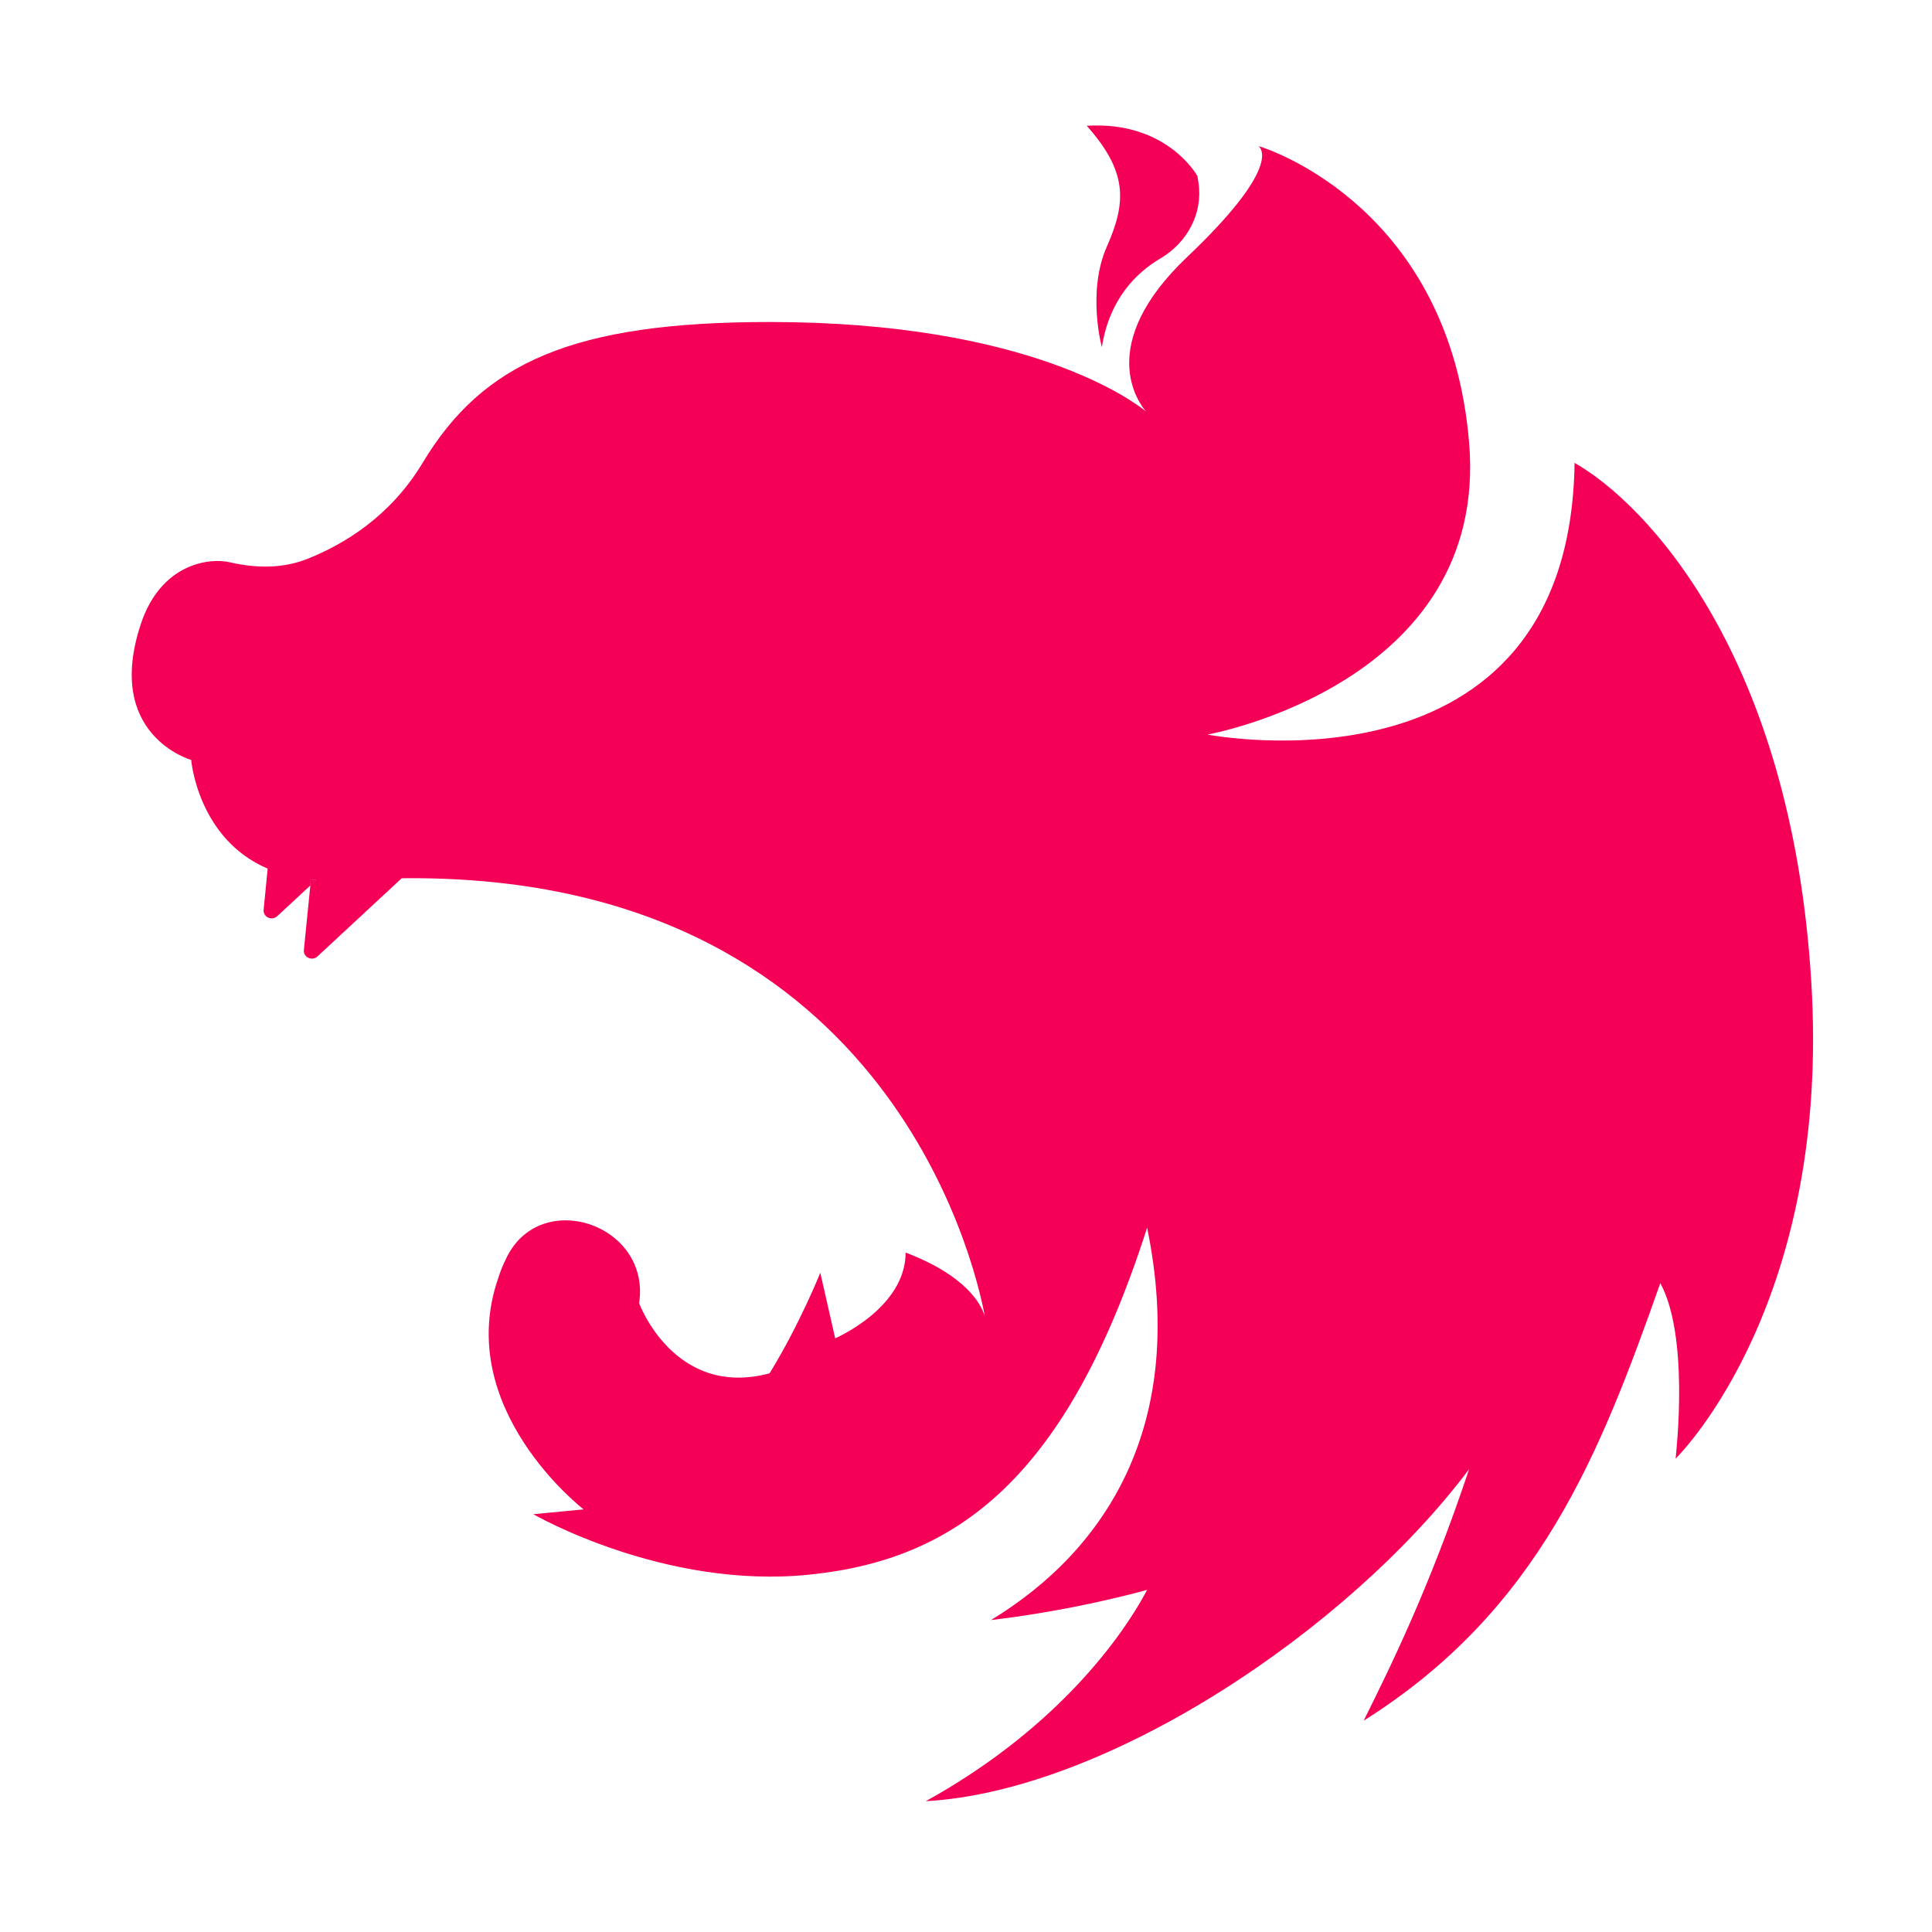
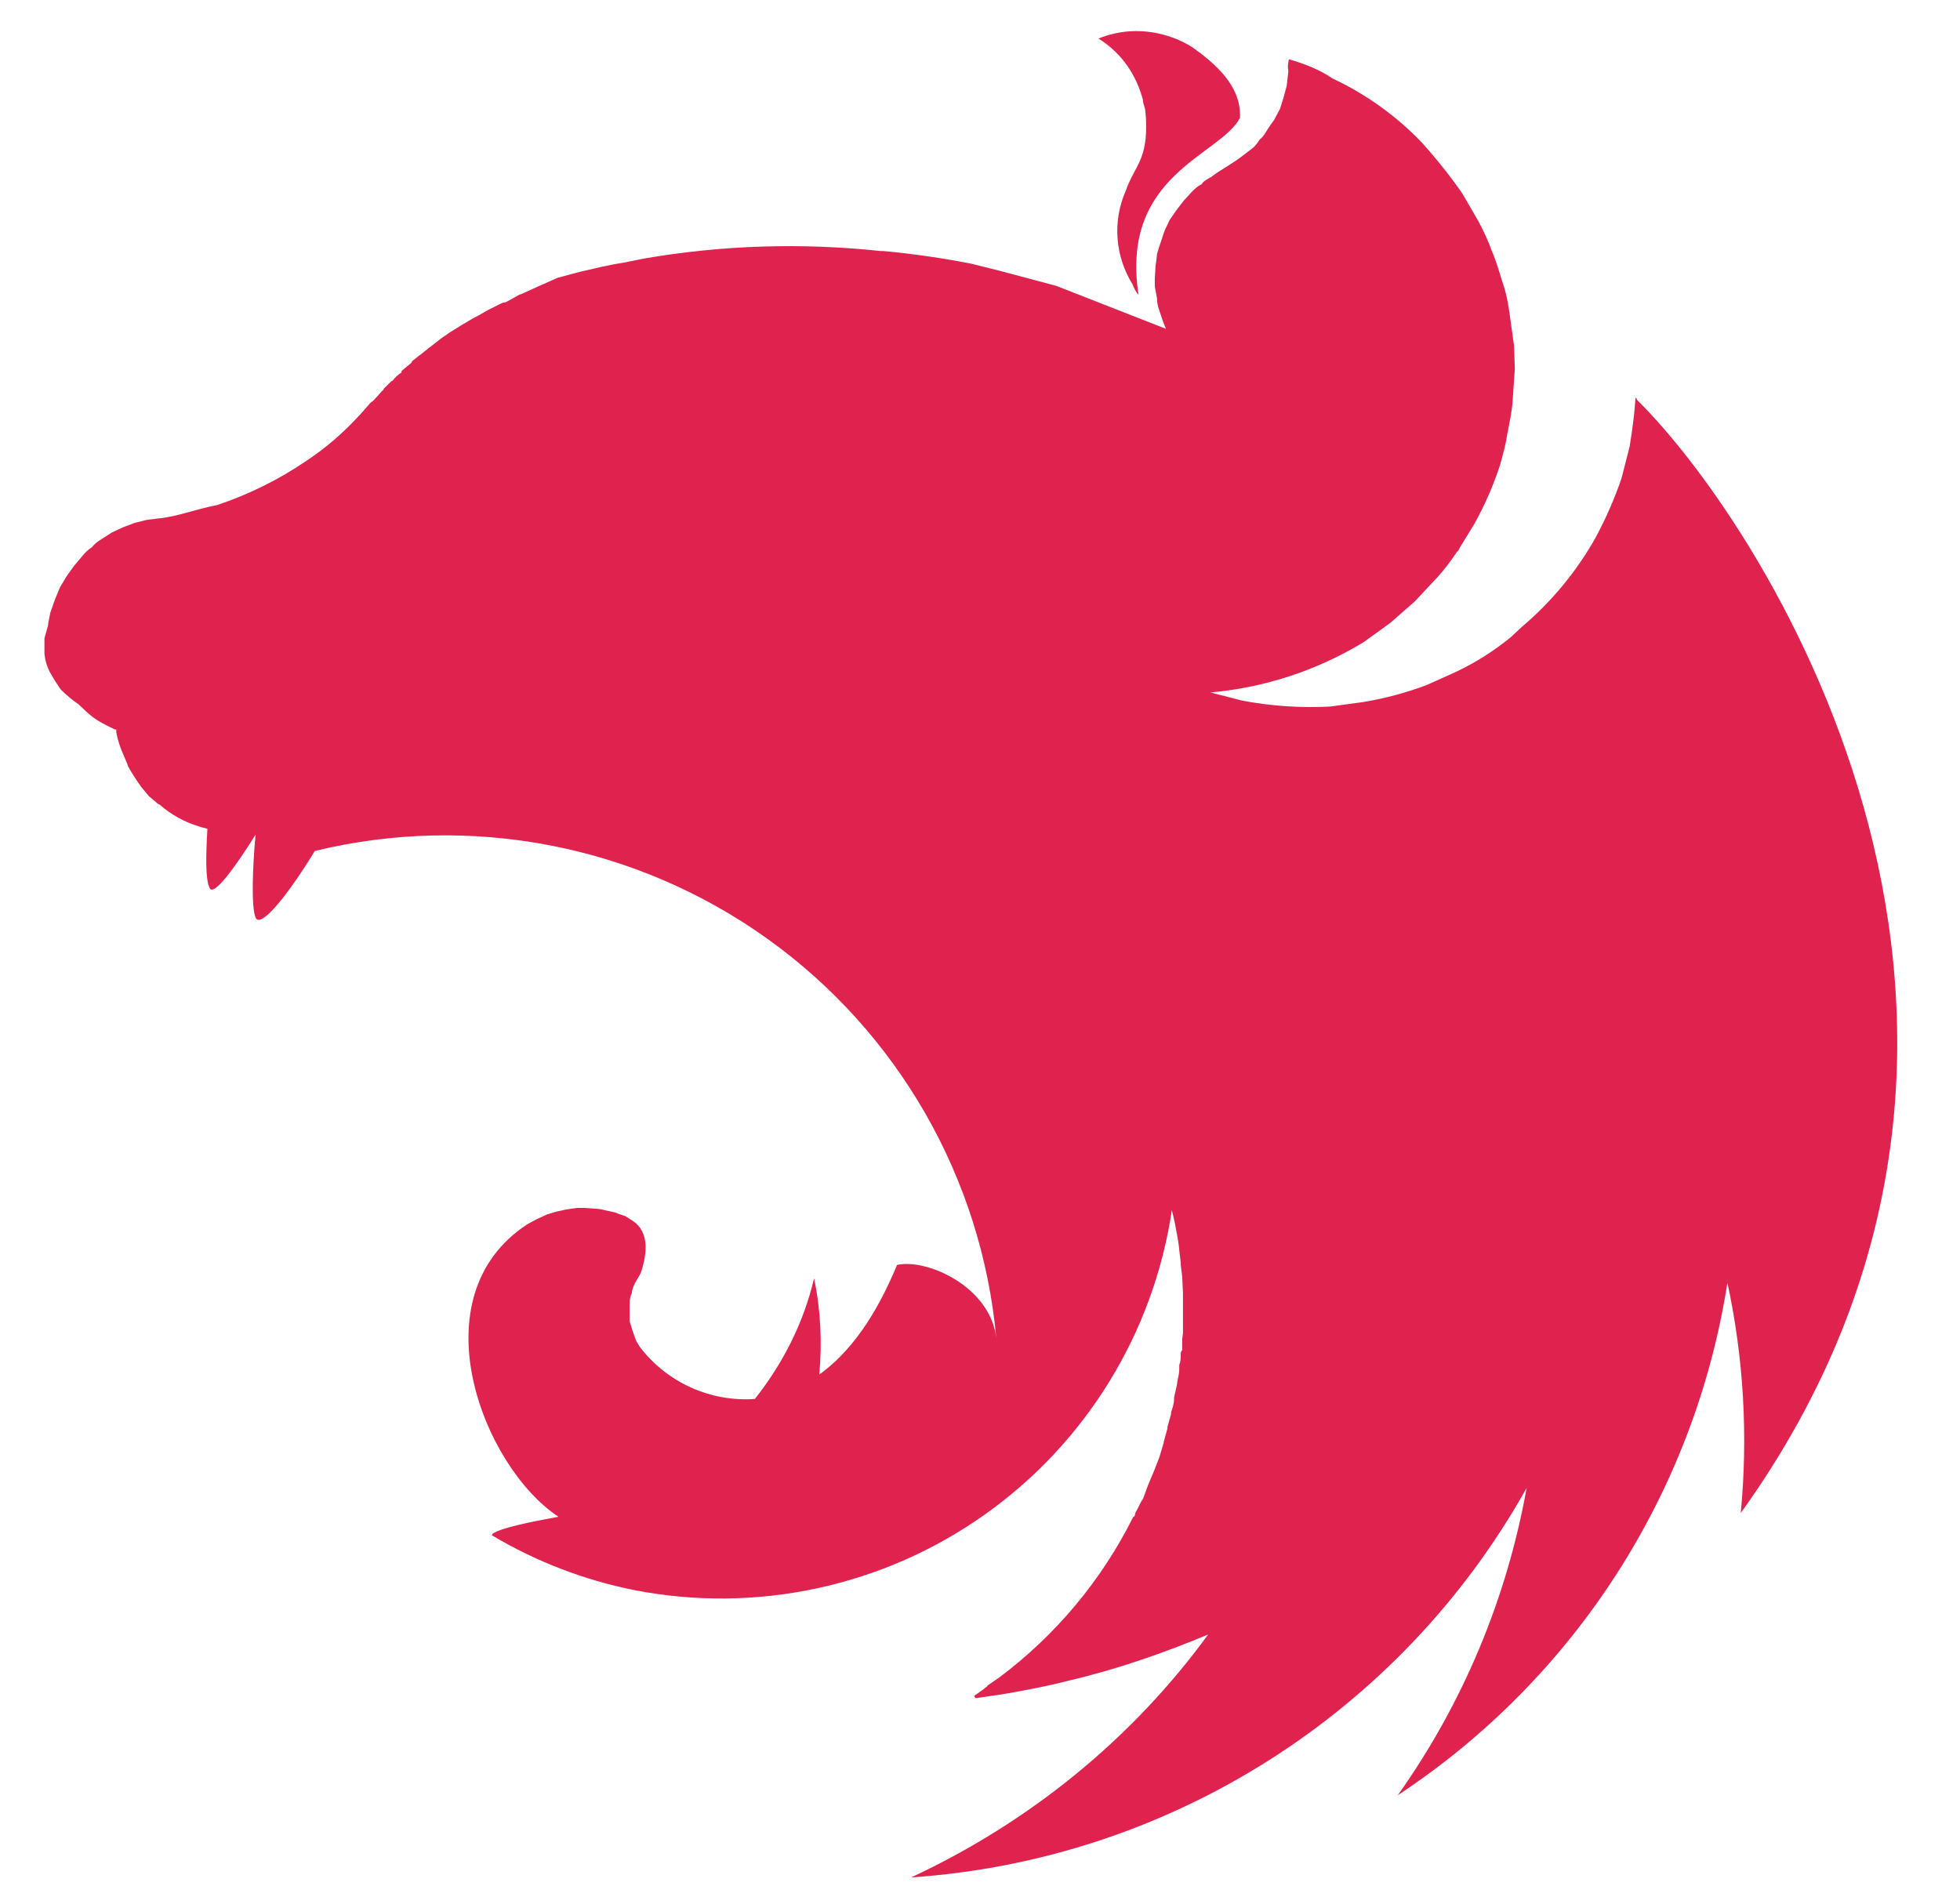
- <svg xmlns="http://www.w3.org/2000/svg" x="0px" y="0px" width="100" height="100" viewBox="0 0 48 48">
-   <path fill="#f50057" d="M24.5,32.88c0,0-0.01-0.04-0.02-0.12C24.5,32.84,24.5,32.88,24.5,32.88z" />
-   <path fill="#f50057" d="M27.375,8.625c0,0-0.375-1.375,0.125-2.5s0.5-1.875-0.5-3c2-0.125,2.75,1.25,2.75,1.25l0.025,0.159 c0.118,0.766-0.278,1.494-0.946,1.888C28.219,6.781,27.563,7.437,27.375,8.625z" />
-   <path fill="#f50057" d="M41.63,36.24c0.02-0.21,0.34-3.04-0.38-4.36c-1.5,4.24-3,8.12-7.37,10.87 c0.62-1.25,1.62-3.25,2.62-6.25c-3,4-9,8-13.5,8.25c3.04-1.68,4.75-3.84,5.5-5.25c0,0-1.75,0.5-3.88,0.75 c2.88-1.75,4.88-4.87,3.88-9.75c-2,6.25-4.75,8.25-8.38,8.62c-3.62,0.38-6.87-1.5-6.87-1.5l1.25-0.12c0,0-3.25-2.5-2.12-5.75 c0.05-0.16,0.11-0.31,0.18-0.45c0.82-1.82,3.61-0.9,3.32,1.07v0.01c0,0,0.87,2.37,3.24,1.74c0.76-1.24,1.26-2.5,1.26-2.5l0.37,1.63 c0,0,1.75-0.75,1.75-2.13c1.5,0.57,1.88,1.28,1.97,1.59c-0.26-1.4-2.52-11.03-14.49-10.89l-2.09,1.94 c-0.14,0.13-0.36,0.02-0.34-0.16L7.71,22l0.14-0.14c-0.04,0.01-0.09,0-0.13,0L7.71,22l-0.82,0.76c-0.14,0.13-0.36,0.02-0.34-0.16 l0.1-1.02c-1.74-0.74-1.9-2.7-1.9-2.7S2.58,18.27,3.5,15.5C4,14,5.2,13.85,5.71,13.97c0.65,0.15,1.32,0.16,1.94-0.09 c0.9-0.36,2.05-1.05,2.85-2.38C12,9,14.25,8,19.12,8c6.45,0,9.05,1.98,9.35,2.22c-0.18-0.21-1.27-1.66,1.03-3.84 c2.27-2.16,1.86-2.67,1.77-2.75c0.34,0.1,4.75,1.6,5.23,7.37c0.5,6-6.5,7.25-6.5,7.25s9,1.75,9.12-6.75 c1.76,1,5.38,4.75,5.88,12.88C45.49,32.26,41.84,36.03,41.63,36.24z" />
-   <path fill="#f50057" d="M7.85,21.86L7.71,22l0.01-0.14C7.76,21.86,7.81,21.87,7.85,21.86z" />
-   <path fill="#f50057" d="M7.85,21.86L7.71,22l0.01-0.14C7.76,21.86,7.81,21.87,7.85,21.86z" />
+ <svg xmlns="http://www.w3.org/2000/svg" viewBox="0 0 264.6 255.6">
+   <path d="M153.3 4.2c-1.8 0-3.5.4-5 1 3.3 2.1 5.1 5 6 8.3 0 .5.2.8.3 1.3l.1 1.1c.3 5.7-1.5 6.4-2.7 9.8-1.9 4.3-1.4 9 .9 12.7.2.5.4 1 .8 1.4-2.5-16.3 11.1-18.8 13.7-23.9.2-4.4-3.5-7.4-6.4-9.5a14.3 14.3 0 0 0-7.7-2.2zM174 8c-.3 1.5 0 1.1-.1 1.9l-.2 1.7-.4 1.5-.5 1.6-.8 1.5-.5.7-.4.6c-.3.5-.6 1-1 1.3-.3.4-.6.9-1 1.2l-1.3 1c-1.4 1.1-3 1.9-4.3 2.9-.5.3-1 .5-1.3 1-.5.2-.9.6-1.3 1l-1.1 1.2-1 1.3-.9 1.3-.7 1.5-.5 1.5a21 21 0 0 0-.5 1.6l-.1.9-.1.7-.1 1.7v1.1l.3 1.6c0 .6.1 1 .3 1.6l.5 1.5.4 1-14.8-5.8-7.5-2-4-1a120 120 0 0 0-11.8-1.7h-.4A115.5 115.5 0 0 0 87 34.9l-3 .6c-2 .3-3.9.8-5.7 1.2l-3 .8-2.7 1.2-2.2 1-.3.1-1.8 1-.5.1-2 1-1.2.7-.6.3-1.7 1-1.6 1-1.3.9-.1.1-1.3 1H58l-1 .8-.4.3-1 .8c0 .2-.1.2-.2.3l-1.2 1v.2c-.5.3-.9.7-1.2 1.1l-.2.1-1 1c0 .2-.3.3-.4.5l-1 1.1-.4.3-1.4 1.6-.2.2a38.1 38.1 0 0 1-7 6 48.9 48.9 0 0 1-12.1 6c-2.7.5-5.5 1.6-7.9 1.8l-1.6.2-1.6.4-1.6.6-1.5.7-1.4.9c-.5.3-1 .7-1.3 1.1-.5.3-1 .8-1.3 1.2l-1.1 1.3-1 1.4-.9 1.5-.7 1.7-.6 1.7-.3 1.5v.2L6 86.2v2.1a6.9 6.9 0 0 0 .7 2.4l.7 1.2.8 1.2a17.1 17.1 0 0 0 2.4 2c1.5 1.4 1.9 1.9 3.9 2.9l1 .5h.2v.4a13.3 13.3 0 0 0 1 3.1l.5 1.2.1.3a28.3 28.3 0 0 0 1.8 2.8l1 1.2 1.3 1.1h.1a14.2 14.2 0 0 0 5.4 3l.3.1.8.2c-.2 3.5-.3 6.8.3 8 .5 1.2 3.4-2.7 6.2-7.2-.4 4.4-.6 9.7 0 11.2.7 1.6 4.6-3.4 8-9a74.7 74.7 0 0 1 92 65.8c-.8-7-9.4-10.8-13.4-9.9-2 4.8-5.2 11-10.5 14.8.4-4.3.2-8.7-.7-13-1.4 6-4.2 11.5-8 16.3a18 18 0 0 1-15.5-7l-.5-.8-.5-1.4-.4-1.3V176c0-.5.1-1 .3-1.4 0-.4.2-.9.4-1.3l.8-1.4c1-3 1-5.6-1-7l-1.1-.7-.9-.3-.5-.2-1.4-.3a5 5 0 0 0-1.3-.2l-1.4-.1h-1l-1.4.2-1.4.3-1.3.4-1.3.6-1.3.7c-15 9.8-6 32.8 4.2 39.5-3.8.7-7.8 1.5-8.9 2.3l-.1.2a60.9 60.9 0 0 0 19.2 7.4 61.5 61.5 0 0 0 72.6-51.3l.4 1.7c.2 1.2.5 2.4.6 3.7l.2 1.7v.3l.2 1.6.1 2.2v5.4l-.1.8v1.5c-.2.2-.2.4-.2.5 0 .6 0 1-.2 1.5v.6c0 .7-.2 1.2-.3 1.9v.1l-.4 1.8v.2c0 .6-.2 1.2-.4 1.8v.2l-.5 1.8v.2l-.5 1.8v.1l-.6 2-.7 1.8-.8 1.9-.7 1.9c-.4.5-.6 1.2-1 1.8l-.1.4s0 .2-.2.2a61.2 61.2 0 0 1-18.1 21.7l-1.6 1.1c0 .2-.3.2-.4.4l-1.4 1 .2.3 2.7-.4h.1a137.7 137.7 0 0 0 6.5-1.2l.9-.2 1.3-.3 1.2-.3c6.4-1.5 12.7-3.7 18.7-6.2-10.2 14-24 25.3-40.1 32.8a103.2 103.2 0 0 0 83.1-52.6c-2.7 15-8.6 29.1-17.4 41.5a101.7 101.7 0 0 0 44.5-69.2c2.2 10.2 2.8 20.7 1.8 31.1 46.7-65 4-132.5-14-150.3l-.1-.3v.1l-.1-.1-.2 2.3a87 87 0 0 1-.6 4.3l-1.1 4.3a53.7 53.7 0 0 1-3.5 8 44 44 0 0 1-9.9 12l-1.5 1.4a36 36 0 0 1-7.4 4.7l-4 1.8a45.5 45.5 0 0 1-8.6 2.3l-4.4.6a49.7 49.7 0 0 1-11.9-.8l-4.3-1.1a48 48 0 0 0 20.7-6.8l3.6-2.6 3.3-2.9 3-3.2c1-1.1 1.9-2.3 2.7-3.5.2-.1.3-.4.4-.6l1.9-3.1a44.5 44.5 0 0 0 3.5-8c.4-1.4.8-2.9 1-4.3.3-1.5.6-2.9.7-4.3l.3-4.4-.1-3.1-.6-4.3c-.2-1.5-.5-3-1-4.4-.4-1.3-.8-2.7-1.4-4.1-.5-1.4-1.1-2.7-1.8-4l-2.2-3.8a71.3 71.3 0 0 0-5.5-6.9 40.4 40.4 0 0 0-12-8.6C178 9.3 176 8.6 174 8z" fill="#e0234e" fill-rule="evenodd" />
</svg>
